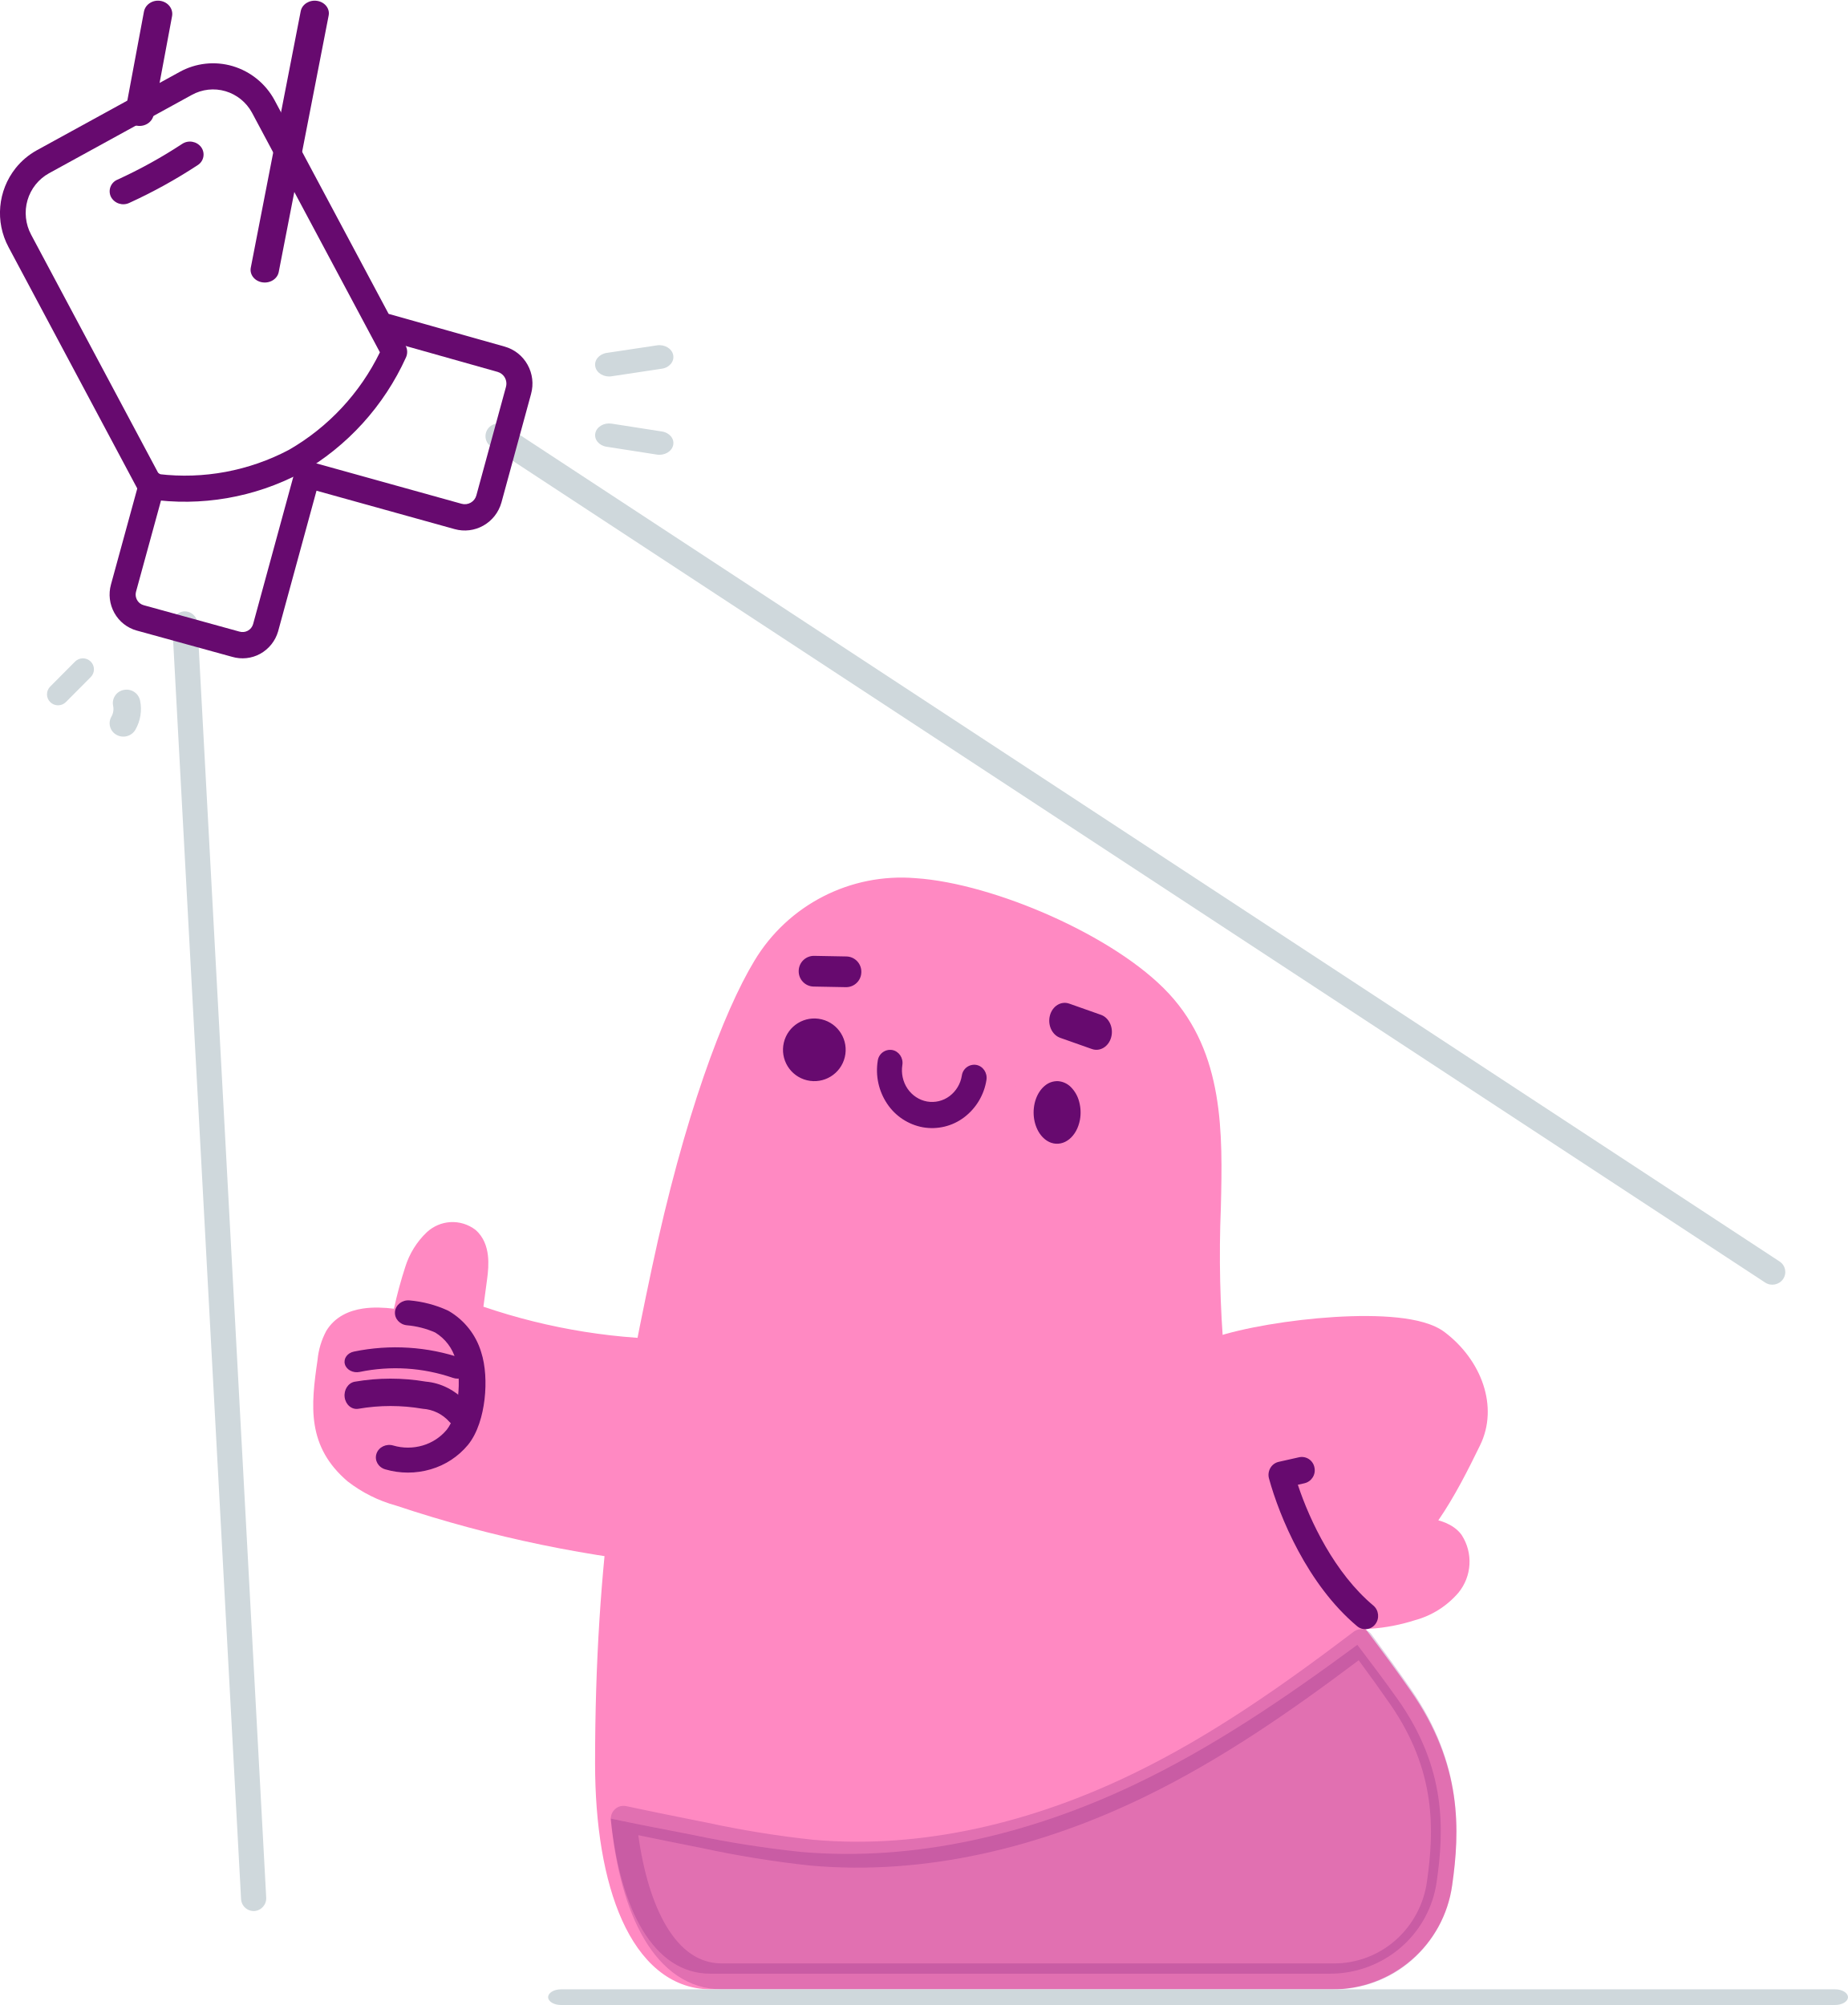
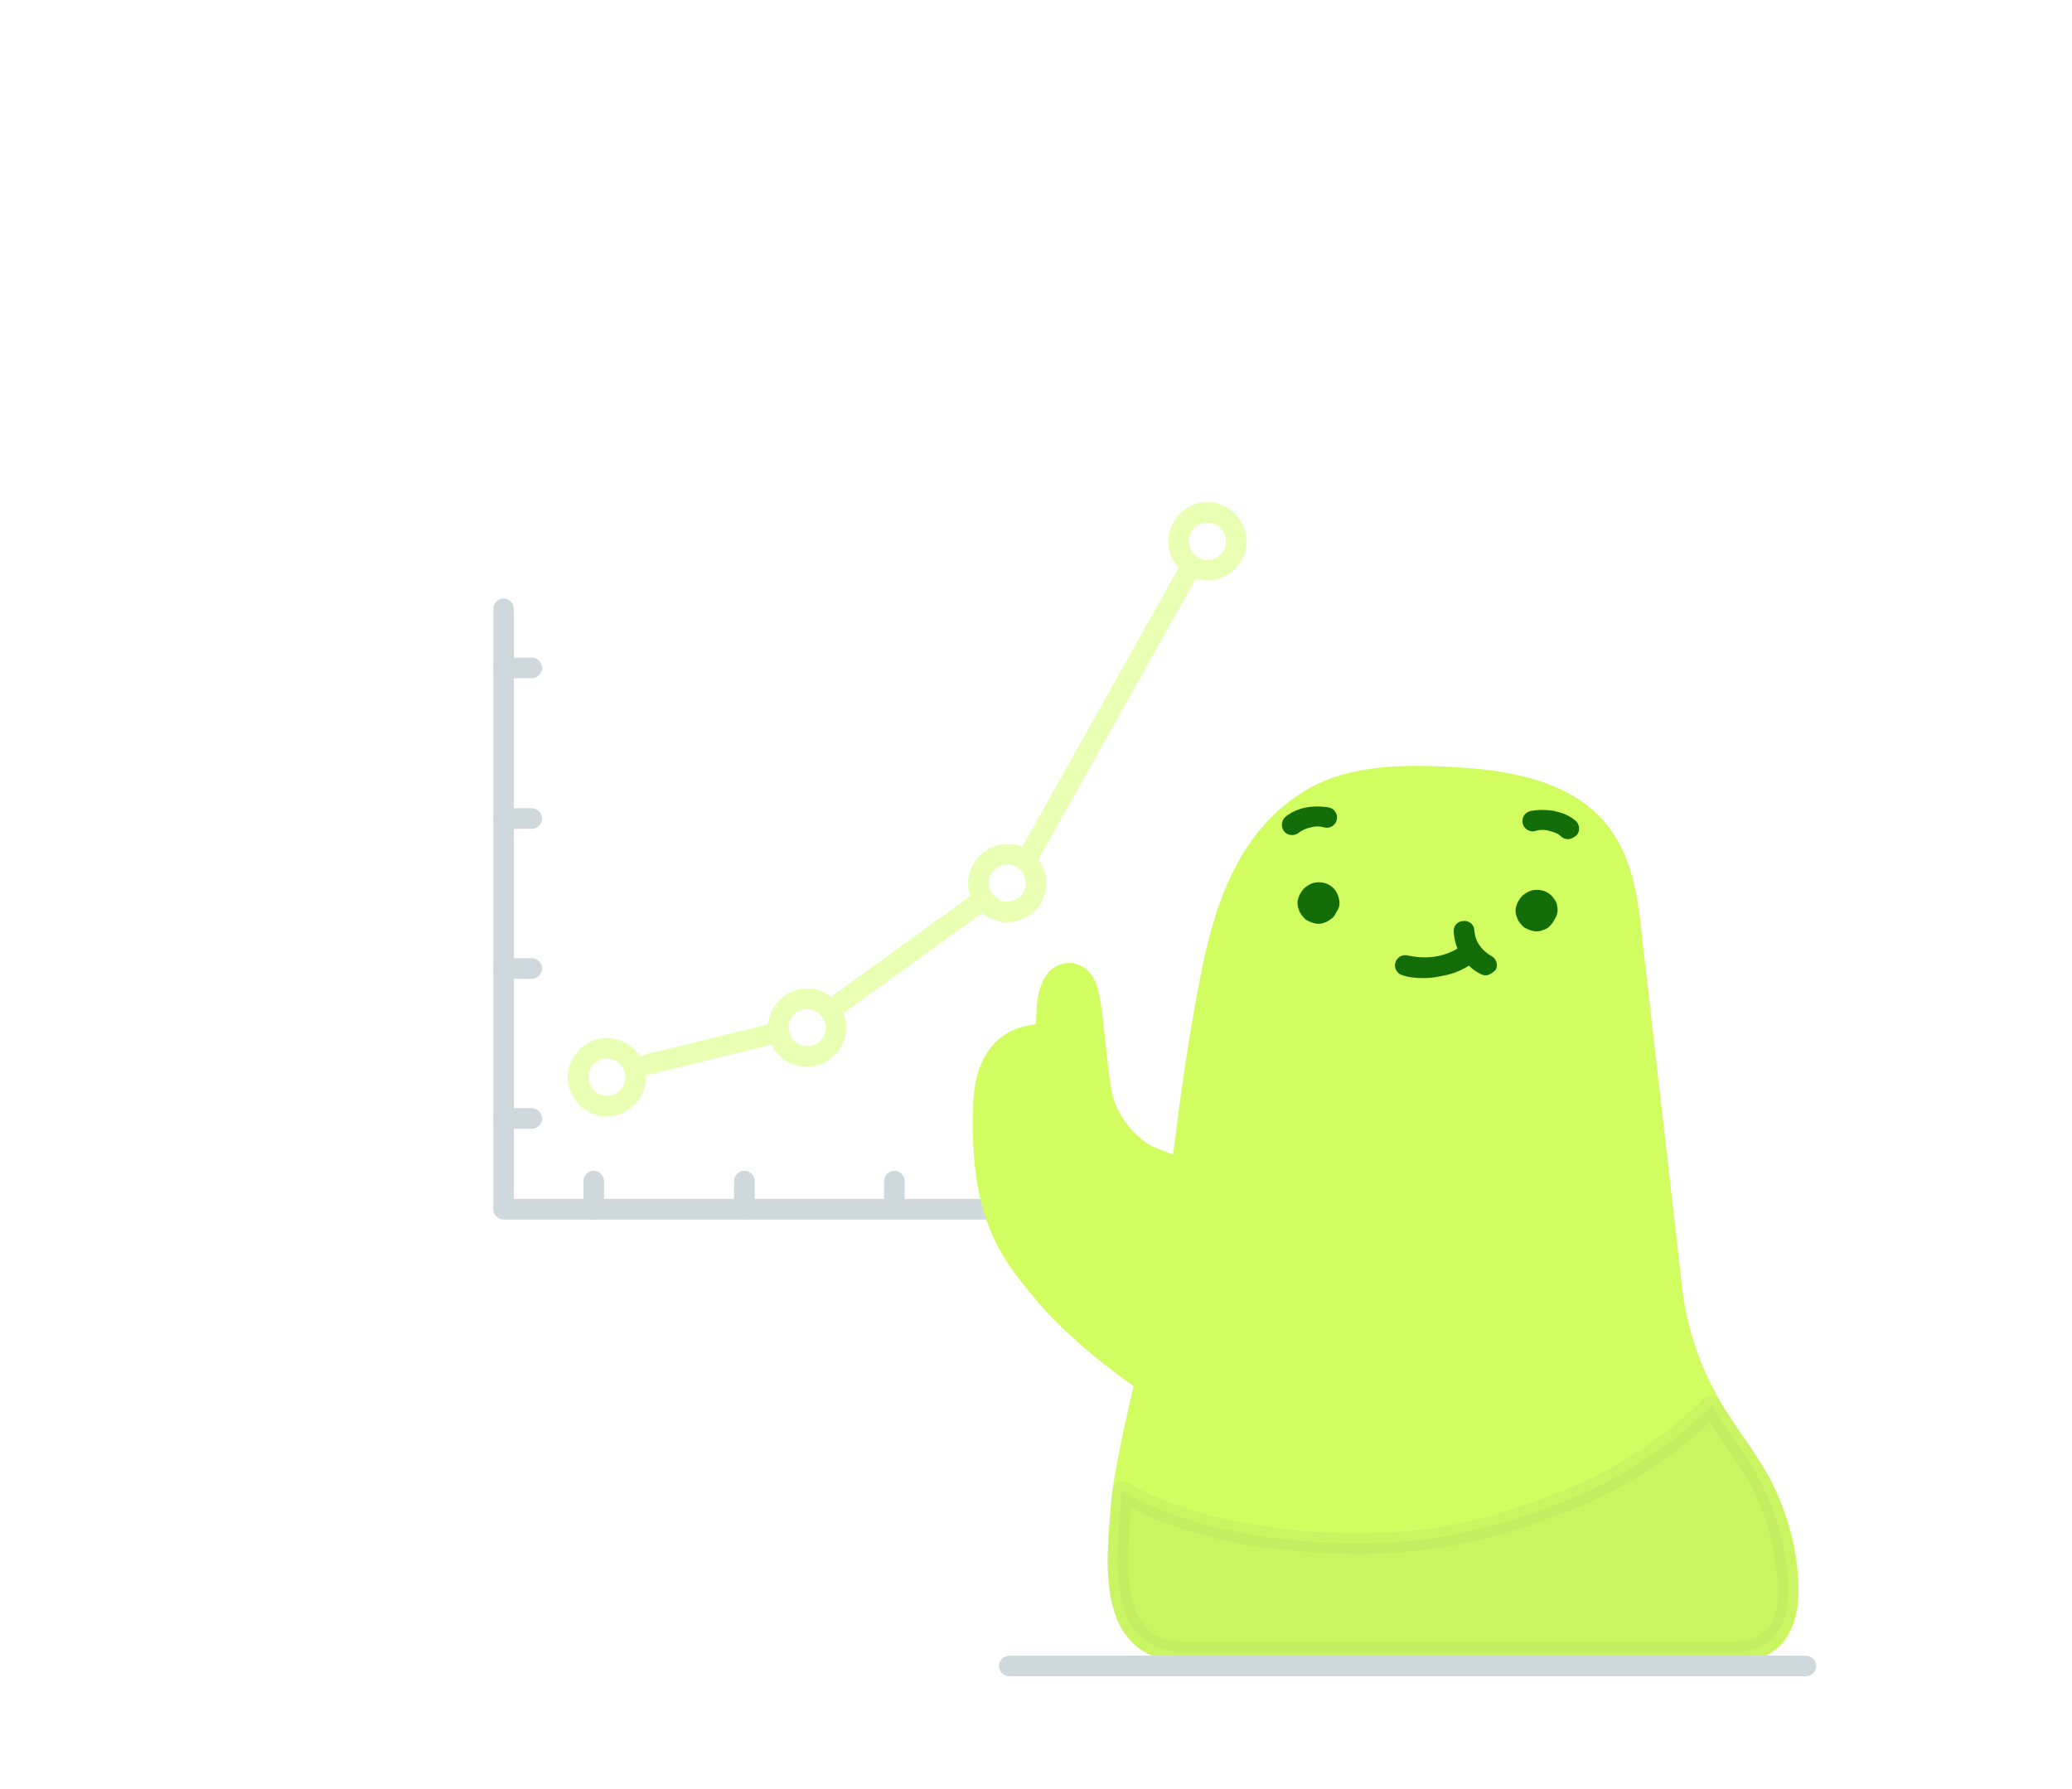
- <svg xmlns="http://www.w3.org/2000/svg" width="94" height="102" fill="none">
-   <path d="M67.566 81.958a8.69 8.69 0 004.147-.293 3.706 3.706 0 001.866-1.172 1.783 1.783 0 00.114-2.083c-.44-.59-1.914-.777-2.254-.111 1.324-1.408 2.276-3.295 3.128-5.04.767-1.572.088-3.583-1.57-4.84-1.66-1.257-8.237-.528-10.861.355l.767 8.53 4.663 4.654z" fill="#FF89C2" />
-   <path fill-rule="evenodd" clip-rule="evenodd" d="M71.086 67.028c.923.098 1.82.303 2.4.742 1.866 1.41 2.767 3.786 1.8 5.76-.603 1.234-1.28 2.59-2.122 3.814.136.036.27.082.397.137.275.12.564.306.77.58l.027.04a2.492 2.492 0 01-.173 2.927 4.453 4.453 0 01-2.223 1.4 9.543 9.543 0 01-4.529.315.674.674 0 01-.36-.187l-4.751-4.731a.679.679 0 01-.197-.42l-.782-8.672a.677.677 0 01.457-.703c1.412-.475 3.82-.89 6.075-1.03 1.133-.07 2.253-.073 3.21.028zm.176 10.577a1.309 1.309 0 00-.368.441.68.68 0 00.21.862.672.672 0 00.88-.087c.054-.057.107-.115.16-.174l.012-.004c.087-.03.224-.049.395-.035.167.013.334.055.471.115.124.054.19.108.22.14a1.133 1.133 0 01-.085 1.288 3.105 3.105 0 01-1.59.981 8.202 8.202 0 01-3.699.309l-4.422-4.404-.71-7.877c1.312-.365 3.304-.69 5.222-.809 1.089-.067 2.128-.067 2.986.024.893.095 1.466.276 1.731.477 1.515 1.145 2 2.859 1.401 4.08-.813 1.664-1.676 3.361-2.814 4.673zm.824 1.072l-.002.002.002-.002z" fill="#FF89C2" />
-   <path d="M35.661 68.833c-3.896.05-7.77-.573-11.445-1.841.093-.642.182-1.284.271-1.925.09-.642.138-1.44-.378-1.864a1.355 1.355 0 00-1.656.096c-.441.4-.768.905-.948 1.467a20.077 20.077 0 00-.7 2.618l-.19-.03c-1.19-.183-2.672-.245-3.304.75-.2.37-.323.775-.36 1.192-.357 2.313-.504 3.985 1.335 5.49a6.704 6.704 0 002.293 1.088 68.35 68.35 0 0015.27 3.024l-.188-10.065z" fill="#FF89C2" />
-   <path fill-rule="evenodd" clip-rule="evenodd" d="M22.906 62.173a1.917 1.917 0 011.279.392c.425.364.582.864.633 1.295.051.427.007.864-.038 1.2-.062.471-.125.943-.19 1.415a30.989 30.989 0 0010.417 1.658.657.657 0 01.659.654l.182 10.23a.673.673 0 01-.206.498.641.641 0 01-.498.178 64.727 64.727 0 01-14.998-3.1 7.054 7.054 0 01-2.465-1.232c-1.01-.864-1.505-1.812-1.676-2.887-.163-1.022-.023-2.129.147-3.285a3.905 3.905 0 01.445-1.483c.446-.734 1.175-1.034 1.862-1.137.526-.08 1.08-.053 1.58.008.156-.716.348-1.423.574-2.119.21-.678.59-1.29 1.1-1.773l.009-.008c.328-.3.745-.477 1.184-.504zm-2.355 5.153l-.104.657-.185-.031c-.56-.09-1.13-.14-1.614-.066-.467.07-.765.239-.936.506a2.55 2.55 0 00-.271.976c-.176 1.189-.279 2.1-.153 2.893.118.74.443 1.404 1.214 2.067a5.766 5.766 0 002.03.994 63.464 63.464 0 0014.002 2.979l-.157-8.835a32.276 32.276 0 01-10.721-1.912.667.667 0 01-.428-.722c.09-.65.177-1.3.264-1.952.042-.315.065-.61.035-.86-.026-.226-.088-.347-.158-.416a.64.64 0 00-.777.062 2.78 2.78 0 00-.74 1.198l-.003.01a20.466 20.466 0 00-.66 2.577l-.638-.125z" fill="#FF89C2" />
-   <path fill-rule="evenodd" clip-rule="evenodd" d="M20.091 66.73c.035-.35.366-.607.74-.575.672.059 1.327.23 1.933.507a.67.67 0 01.068.035 3.628 3.628 0 011.646 2.097c.218.67.267 1.559.17 2.389-.096.824-.349 1.716-.844 2.324l-.002.002a3.86 3.86 0 01-1.895 1.24 4.105 4.105 0 01-2.312 0c-.358-.105-.557-.462-.444-.797.112-.335.494-.52.852-.415.487.143 1.009.143 1.496 0a2.498 2.498 0 001.225-.801c.274-.338.488-.957.573-1.69.084-.723.03-1.433-.12-1.889a2.344 2.344 0 00-1.043-1.37c-.45-.199-.933-.323-1.429-.366-.373-.033-.648-.342-.613-.692z" fill="#670A6F" />
-   <path fill-rule="evenodd" clip-rule="evenodd" d="M21.502 71.668a9.616 9.616 0 00-3.27 0c-.336.058-.649-.203-.7-.584-.05-.38.18-.735.515-.793a10.696 10.696 0 013.615-.004c.768.067 1.492.434 2.048 1.04a.764.764 0 01.017.985.564.564 0 01-.868.02 1.985 1.985 0 00-1.357-.664zM23.04 70.096a8.978 8.978 0 00-4.744-.302c-.335.07-.672-.106-.753-.392-.081-.286.124-.574.46-.643 1.833-.38 3.76-.258 5.507.35.319.112.472.422.342.695-.13.272-.494.403-.813.292z" fill="#670A6F" />
-   <path d="M31.068 89.628c0-10.399 1.229-17.259 2.853-24.93 1.625-7.67 3.598-12.866 5.105-15.363a8.003 8.003 0 017.54-3.866c3.79.253 9.791 2.85 12.37 5.64 2.579 2.79 2.544 6.537 2.448 10.347a59.872 59.872 0 00.174 7.596c.383 3.661 1.56 6.712 4.3 10.282 1.624 2.122 3.715 4.794 5.226 6.973 2.505 3.565 2.374 6.751 1.995 9.397a5.462 5.462 0 01-5.466 4.702H36.252c-3.424-.021-5.184-4.676-5.184-10.778z" fill="#FF89C2" />
-   <path fill-rule="evenodd" clip-rule="evenodd" d="M46.473 45.984a7.402 7.402 0 00-6.97 3.569v.002c-1.462 2.418-3.43 7.556-5.059 15.238-1.63 7.687-2.857 14.532-2.857 24.92 0 3.017.438 5.617 1.258 7.438.82 1.821 1.947 2.728 3.304 2.738H67.72a4.838 4.838 0 004.844-4.16v-.003c.371-2.584.488-5.587-1.895-8.973l-.002-.003c-1.239-1.784-2.868-3.9-4.321-5.786-.318-.412-.627-.813-.922-1.198m-4.638-18.39c.098-3.877.096-7.356-2.29-9.932-1.212-1.31-3.28-2.619-5.554-3.637-2.27-1.016-4.655-1.702-6.458-1.822h-.012m.105-1.31a8.719 8.719 0 00-8.202 4.202c-1.573 2.602-3.577 7.906-5.218 15.643-1.64 7.732-2.887 14.677-2.887 25.193 0 3.116.448 5.922 1.375 7.978.926 2.056 2.408 3.499 4.496 3.512H67.71a6.145 6.145 0 006.157-5.292c.393-2.733.539-6.133-2.12-9.912-1.259-1.813-2.914-3.961-4.366-5.847l-.912-1.185v-.001c-2.688-3.497-3.822-6.449-4.195-9.996a59.443 59.443 0 01-.172-7.546v-.01c.095-3.778.166-7.832-2.639-10.862-1.383-1.494-3.633-2.892-5.983-3.944-2.351-1.052-4.891-1.798-6.902-1.933z" fill="#FF89C2" />
-   <path opacity=".2" d="M35.246 93.35c1.822.383 3.662.671 5.514.865 5.781.501 11.628-.908 16.863-3.386 4.072-1.924 7.795-4.475 11.422-7.151.721.947 1.42 1.88 2.032 2.741 2.513 3.537 2.381 6.698 2.001 9.322a5.402 5.402 0 01-1.852 3.356 5.509 5.509 0 01-3.632 1.309H36.133c-2.889 0-4.593-3.26-5.065-7.886 1.381.29 2.78.558 4.178.83z" fill="#670A6F" />
-   <path opacity=".2" fill-rule="evenodd" clip-rule="evenodd" d="M68.857 83.012a.64.64 0 01.905.132c.713.964 1.41 1.92 2.02 2.804 2.62 3.792 2.475 7.204 2.09 9.946a6.197 6.197 0 01-2.05 3.819 5.997 5.997 0 01-4.015 1.49H36.721c-1.722 0-3.04-1.017-3.953-2.564-.905-1.532-1.458-3.644-1.696-6.045a.666.666 0 01.212-.557.64.64 0 01.566-.154c1.159.25 2.33.484 3.507.72.204.04.408.08.612.122l.01.002a51.68 51.68 0 005.377.867c5.57.496 11.228-.9 16.321-3.38 3.967-1.927 7.604-4.488 11.18-7.202zm.256 1.449c-3.432 2.585-6.99 5.054-10.877 6.943-5.25 2.556-11.145 4.026-17 3.503h-.01a52.945 52.945 0 01-5.512-.89l-.605-.12c-.88-.177-1.764-.353-2.642-.537.265 1.898.746 3.473 1.411 4.6.759 1.285 1.71 1.925 2.843 1.925h31.097a4.714 4.714 0 003.159-1.172 4.872 4.872 0 001.611-3.003v-.002c.366-2.592.48-5.605-1.866-9.002a96.953 96.953 0 00-1.609-2.245z" fill="#670A6F" />
-   <path fill-rule="evenodd" clip-rule="evenodd" d="M42.973 53.78a1.594 1.594 0 10-3.1-.746 1.594 1.594 0 003.1.746zM54.934 56.967a2.102 2.102 0 00-.04-.921 1.632 1.632 0 00-.416-.738 1.025 1.025 0 00-.652-.306.972.972 0 00-.67.226c-.202.163-.364.4-.464.685-.101.284-.136.602-.102.913.034.31.137.601.294.835.158.233.364.4.593.477a.908.908 0 00.469.03c.156-.03.306-.102.442-.211.135-.109.253-.252.347-.422.094-.17.161-.363.199-.568zM40.628 49.393a.774.774 0 01.783-.766l1.65.031a.775.775 0 01.753.796.774.774 0 01-.782.766l-1.65-.031a.775.775 0 01-.754-.796zM53.407 51.661c.127-.48.567-.751.982-.604l1.614.57c.415.146.649.655.522 1.135s-.566.751-.981.605l-1.614-.57c-.415-.147-.65-.655-.523-1.136zM45.38 53.416c.346.061.579.404.52.767-.067.42.028.852.263 1.2.236.347.594.582.995.654a1.48 1.48 0 001.144-.275 1.62 1.62 0 00.624-1.043.638.638 0 01.732-.545c.346.062.578.405.52.768a2.96 2.96 0 01-1.14 1.904 2.705 2.705 0 01-2.092.503l.106-.656-.106.656a2.792 2.792 0 01-1.817-1.196 3.052 3.052 0 01-.48-2.192.638.638 0 01.731-.545zM66.862 74.651a.677.677 0 01-.5.805l-.344.078c.613 1.851 1.879 4.5 3.841 6.145.281.236.324.662.097.952a.64.64 0 01-.921.1c-2.525-2.116-3.954-5.578-4.485-7.517a.697.697 0 01.069-.532.656.656 0 01.422-.313l1.043-.235a.655.655 0 01.778.517z" fill="#670A6F" />
-   <path fill-rule="evenodd" clip-rule="evenodd" d="M24.807 21.829a.667.667 0 01.914-.177l64.8 42.522c.303.198.384.599.181.895a.667.667 0 01-.913.178L24.988 22.725a.638.638 0 01-.181-.896zM9.368 31.103a.646.646 0 01.675.617l3.498 64.81a.65.65 0 01-.604.69.646.646 0 01-.675-.618l-3.498-64.81a.65.65 0 01.604-.69z" fill="#CFD8DC" />
-   <path fill-rule="evenodd" clip-rule="evenodd" d="M8.161.044c.395.064.66.413.591.78l-.938 5.024c-.069.367-.444.612-.84.549-.394-.064-.659-.413-.59-.78L7.322.593c.069-.367.444-.613.84-.549z" fill="#670A6F" />
-   <path fill-rule="evenodd" clip-rule="evenodd" d="M11.47 4.64a2.23 2.23 0 00-1.715.19l-.003.001-7.26 3.984c-.261.144-.492.34-.68.574a2.314 2.314 0 00-.492 1.69c.031.301.12.593.263.858v.002l6.496 12.18c2.277.27 4.583-.16 6.62-1.235a11.577 11.577 0 004.626-4.962L12.817 5.73a2.268 2.268 0 00-1.347-1.09zm-2.34-.977a3.52 3.52 0 012.705-.299 3.58 3.58 0 012.127 1.725l.003.006 6.668 12.492a.673.673 0 01.019.594 12.904 12.904 0 01-5.339 5.875 12.614 12.614 0 01-7.743 1.335.654.654 0 01-.481-.341L.434 12.572a3.672 3.672 0 01.362-4.019c.296-.37.66-.678 1.073-.906l7.26-3.983z" fill="#670A6F" />
-   <path fill-rule="evenodd" clip-rule="evenodd" d="M16.131.044c.393.06.656.394.587.745l-2.54 13.05c-.068.35-.441.585-.834.524-.392-.06-.655-.394-.587-.745l2.54-13.05c.068-.35.441-.585.834-.524zM19.04 16.455a.661.661 0 01.816-.464l5.814 1.641a1.929 1.929 0 011.166.923 1.966 1.966 0 01.178 1.483v.002l-1.507 5.523c-.139.498-.468.92-.914 1.173a1.92 1.92 0 01-1.466.182L16.1 24.964l-1.952 7.15-.003.012a1.91 1.91 0 01-.91 1.136 1.872 1.872 0 01-1.43.152l-4.85-1.336h-.002a1.873 1.873 0 01-1.135-.897 1.914 1.914 0 01-.174-1.443l1.444-5.271A.661.661 0 017.903 24a.67.67 0 01.462.823l-1.444 5.272v.001a.567.567 0 00.193.594.555.555 0 00.193.098h.001l4.853 1.338c.006 0 .01.002.016.004a.556.556 0 00.697-.378L15 23.963a.662.662 0 01.814-.467l7.664 2.132a.609.609 0 00.754-.427v-.002l1.505-5.517v-.002a.62.62 0 00-.21-.65.606.606 0 00-.212-.11L19.5 17.28a.67.67 0 01-.46-.825zM10.232 7.486a.635.635 0 01-.174.913 25.952 25.952 0 01-3.487 1.926.711.711 0 01-.926-.307.642.642 0 01.324-.876A24.543 24.543 0 009.267 7.32a.718.718 0 01.965.165z" fill="#670A6F" />
-   <path fill-rule="evenodd" clip-rule="evenodd" d="M27.882 101.602c0-.22.293-.399.655-.399h64.808c.362 0 .656.179.656.399 0 .22-.294.398-.656.398H28.538c-.363 0-.656-.178-.656-.398zM30.284 22.031c.071-.324.442-.539.828-.479l2.56.399c.387.06.642.372.57.696-.071.324-.442.539-.828.479l-2.56-.399c-.387-.06-.642-.372-.57-.696zM34.243 18.057c.069.329-.189.642-.575.7l-2.562.386c-.386.058-.755-.16-.824-.489-.068-.328.19-.64.576-.7l2.562-.385c.386-.058.755.16.823.488zM6.296 35.1a.699.699 0 01.827.527c.109.511.025 1.044-.238 1.5a.71.71 0 01-.951.26.67.67 0 01-.269-.925.788.788 0 00.089-.559.68.68 0 01.542-.804zM4.612 33.653a.557.557 0 01.005.79l-1.264 1.272a.565.565 0 01-.796.005.557.557 0 01-.005-.79l1.264-1.272a.565.565 0 01.796-.005z" fill="#CFD8DC" />
+ <svg xmlns="http://www.w3.org/2000/svg" width="139" height="120" fill="none">
+   <path d="M85.107 81.831H33.784a.71.71 0 01-.692-.692V40.847a.71.71 0 01.692-.693.71.71 0 01.692.693v39.6h50.631a.71.71 0 01.692.692.71.71 0 01-.692.692z" fill="#CFD8DC" />
+   <path d="M42.553 72.323a.75.75 0 01-.693-.507.688.688 0 01.508-.831l9.738-2.4a.688.688 0 11.323 1.338l-9.738 2.4h-.139zM55.661 68.493a.658.658 0 01-.554-.277.716.716 0 01.139-.97l10.338-7.476a.716.716 0 01.97.138.716.716 0 01-.139.97l-10.338 7.476a.744.744 0 01-.416.139zM68.816 58.477a.855.855 0 01-.324-.092c-.323-.185-.461-.6-.276-.923l11.123-19.847c.184-.323.6-.461.923-.276.323.184.461.6.277.923L69.415 58.108c-.138.23-.369.369-.6.369z" fill="#E9FFB4" />
+   <path d="M39.831 81.83a.71.71 0 01-.692-.692v-1.892a.71.71 0 01.692-.692.71.71 0 01.692.692v1.892a.71.71 0 01-.692.693zM49.938 81.83a.71.71 0 01-.692-.692v-1.892a.71.71 0 01.692-.692.71.71 0 01.693.692v1.892a.71.71 0 01-.693.693zM59.999 81.83a.71.71 0 01-.692-.692v-1.892a.71.71 0 01.692-.692.71.71 0 01.692.692v1.892a.71.71 0 01-.692.693zM70.061 81.83a.71.71 0 01-.692-.692v-1.892a.71.71 0 01.692-.692.71.71 0 01.693.692v1.892a.71.71 0 01-.693.693zM80.122 81.83a.71.71 0 01-.692-.692v-1.892a.71.71 0 01.692-.692.71.71 0 01.692.692v1.892a.71.71 0 01-.692.693zM35.676 75.738h-1.892a.71.71 0 01-.692-.692.71.71 0 01.692-.693h1.892a.71.71 0 01.693.693.71.71 0 01-.693.692zM35.676 65.677h-1.892a.71.71 0 01-.692-.693.71.71 0 01.692-.692h1.892a.71.71 0 01.693.692.71.71 0 01-.693.693zM35.676 55.615h-1.892a.71.71 0 01-.692-.692.71.71 0 01.692-.693h1.892a.71.71 0 01.693.693.71.71 0 01-.693.692zM35.676 45.508h-1.892a.71.71 0 01-.692-.693.71.71 0 01.692-.692h1.892a.71.71 0 01.693.692.71.71 0 01-.693.693z" fill="#CFD8DC" />
+   <path d="M40.707 74.908c-1.43 0-2.585-1.154-2.63-2.585 0-1.476 1.2-2.676 2.63-2.676s2.63 1.2 2.63 2.63c0 1.431-1.2 2.631-2.63 2.631zm0-3.877c-.692 0-1.246.554-1.246 1.246.046.693.6 1.246 1.246 1.246.692 0 1.246-.553 1.246-1.246 0-.692-.554-1.246-1.246-1.246zM54.139 71.585c-1.431 0-2.585-1.108-2.631-2.585 0-1.477 1.2-2.677 2.63-2.677 1.431 0 2.631 1.2 2.631 2.631 0 1.43-1.2 2.63-2.63 2.63zm0-3.877c-.693 0-1.247.554-1.247 1.246.047.692.554 1.246 1.247 1.246.692 0 1.246-.554 1.246-1.246a1.24 1.24 0 00-1.246-1.246zM67.568 61.892c-1.43 0-2.584-1.153-2.63-2.584 0-1.477 1.2-2.677 2.63-2.677 1.431 0 2.631 1.2 2.631 2.63 0 1.431-1.2 2.631-2.63 2.631zm0-3.877c-.692 0-1.246.554-1.246 1.247.046.692.6 1.246 1.246 1.246.693 0 1.246-.554 1.246-1.246a1.24 1.24 0 00-1.246-1.246zM81 38.954c-1.43 0-2.63-1.2-2.63-2.63 0-1.432 1.2-2.632 2.63-2.632s2.63 1.2 2.63 2.631c0 1.43-1.2 2.63-2.63 2.63zm0-3.877a1.24 1.24 0 00-1.246 1.246A1.24 1.24 0 0081 37.57c.692 0 1.246-.553 1.246-1.246 0-.692-.554-1.246-1.246-1.246z" fill="#E9FFB4" />
+   <path d="M79.753 110.862h36.369c3.969 0 4.016-3.323 3.831-5.354-.231-2.308-.923-4.523-2.077-6.508-1.108-1.846-2.446-3.461-3.462-5.4a20.23 20.23 0 01-2.353-7.984l-2.585-22.57c-.277-2.63-.646-5.353-2.308-7.384-2.261-2.77-6.277-3.37-9.83-3.554-3.324-.185-6.831-.139-9.6 1.615-4.108 2.585-5.631 7.339-6.554 12.093-.647 3.277-1.2 7.015-1.616 10.338-.738 5.723-1.707 11.123-2.077 13.292-.6 3.554-2.076 8.493-2.307 12.093-.37 4.246-.693 9.323 4.569 9.323z" fill="#D2FD61" />
+   <path d="M116.123 111.554h-36.37c-1.707 0-3.046-.508-3.923-1.477-1.892-2.077-1.569-5.816-1.338-8.585.138-2.308.784-5.077 1.384-7.754.37-1.569.693-3.092.924-4.384l.184-.97a264.427 264.427 0 001.892-12.276c.324-2.677.877-6.647 1.616-10.385.877-4.615 2.4-9.739 6.877-12.554 2.907-1.846 6.507-1.892 10.015-1.708 3.508.185 7.846.785 10.339 3.785 1.754 2.123 2.169 4.892 2.446 7.754l2.584 22.569c.231 2.77.97 5.354 2.262 7.754.554 1.108 1.246 2.077 1.938 3.092.508.739 1.016 1.477 1.477 2.262a16.53 16.53 0 012.17 6.784c.138 1.431.138 3.462-1.062 4.847-.785.83-1.938 1.246-3.415 1.246zM95.03 52.708c-2.492 0-4.938.323-6.923 1.569-4.015 2.538-5.4 7.292-6.23 11.63-.739 3.693-1.293 7.616-1.616 10.293-.646 4.984-1.477 9.784-1.892 12.323l-.185.97a87.14 87.14 0 01-.923 4.476c-.6 2.63-1.2 5.354-1.385 7.569-.23 2.493-.507 5.954.97 7.523.646.693 1.615 1.062 2.907 1.062h36.37c1.107 0 1.892-.277 2.4-.831.877-.969.83-2.584.738-3.738-.231-2.262-.877-4.339-1.984-6.231-.462-.739-.97-1.477-1.431-2.17-.693-1.015-1.431-2.076-2.031-3.23-1.385-2.539-2.169-5.354-2.446-8.262l-2.585-22.569c-.277-2.677-.646-5.17-2.169-7.015-2.123-2.585-6.092-3.139-9.323-3.323-.739 0-1.477-.046-2.262-.046z" fill="#D2FD61" />
+   <g opacity=".2" fill="#0B175E">
+     <path opacity=".2" d="M75.138 101.538c.047-.462.093-.969.139-1.477 3.23 1.846 7.246 2.954 12.277 3.369 7.892.6 12.461-.831 16.754-2.446a29.332 29.332 0 0010.523-6.646c.969 1.615 2.077 3.046 3.046 4.661a17.271 17.271 0 012.031 6.508c.184 2.077.184 5.354-3.831 5.354h-36.37c-5.215 0-4.892-5.077-4.569-9.323z" />
+     <path opacity=".2" d="M116.076 111.553H79.707c-1.661 0-3-.507-3.877-1.476-1.892-2.031-1.615-5.677-1.384-8.585.046-.462.092-.969.138-1.477a.6.6 0 01.37-.554c.23-.092.46-.092.646 0 3.138 1.8 7.061 2.862 12 3.277 7.753.6 12.184-.785 16.43-2.4 3.831-1.384 7.385-3.646 10.293-6.508.138-.138.369-.23.553-.184.231.046.416.138.508.323.462.785 1.015 1.57 1.523 2.308.508.738 1.062 1.523 1.523 2.353 1.154 2.17 1.893 4.431 2.123 6.785.139 1.569.139 3.508-1.061 4.846-.739.877-1.893 1.292-3.416 1.292zm-40.246-9.969c-.184 2.677-.461 5.954 1.016 7.569.646.693 1.569 1.016 2.861 1.016h36.369c1.108 0 1.939-.277 2.447-.831.83-.923.83-2.492.692-3.785a16.625 16.625 0 00-1.939-6.23c-.461-.785-.969-1.523-1.477-2.262-.369-.508-.738-1.061-1.107-1.615a29.482 29.482 0 01-10.154 6.184c-4.385 1.662-9.046 3.093-17.03 2.493-4.662-.37-8.493-1.339-11.632-2.954 0 .138-.046.277-.046.415z" />
+   </g>
+   <path d="M95.493 65.63c-.508 0-.97-.045-1.385-.184a.688.688 0 11.323-1.338c.6.138 1.339.184 2.031.046.646-.138 1.292-.415 1.754-.83.277-.232.738-.232.969.092.23.276.23.738-.092.969a4.813 4.813 0 01-2.4 1.107c-.416.093-.831.139-1.2.139z" fill="#136D09" />
+   <path fill-rule="evenodd" clip-rule="evenodd" d="M89.86 60.6c0-.277-.092-.554-.23-.785a1.276 1.276 0 00-.6-.507c-.231-.093-.508-.139-.785-.093-.277.046-.508.185-.738.37a1.738 1.738 0 00-.416.692c-.092.277-.046.554.047.785.092.276.276.461.461.646.23.138.462.23.739.277.184 0 .369 0 .553-.093.185-.046.323-.184.462-.277.138-.092.23-.277.323-.461a.887.887 0 00.185-.554zM104.491 61.108c0-.277-.046-.554-.23-.785a1.282 1.282 0 00-.6-.508c-.231-.092-.508-.138-.785-.092-.277.046-.508.185-.738.37a1.731 1.731 0 00-.416.692c-.092.277-.046.554.046.784.093.277.277.462.462.646.231.139.461.231.738.277.185 0 .37 0 .554-.092a.96.96 0 00.462-.277 1.66 1.66 0 00.323-.461c.138-.231.184-.416.184-.554z" fill="#136D09" />
+   <path d="M99.646 65.446a.857.857 0 01-.323-.092 3.028 3.028 0 01-1.247-1.154c-.323-.462-.507-1.015-.553-1.662a.654.654 0 01.646-.738c.369-.046.738.23.738.646.046.416.139.692.37 1.016.184.276.461.507.784.692.323.184.462.6.277.923-.231.23-.462.37-.692.37zM86.677 56.03a.658.658 0 01-.554-.276.716.716 0 01.138-.97 3.166 3.166 0 011.339-.6 4.479 4.479 0 011.57 0 .688.688 0 11-.324 1.339 1.571 1.571 0 00-.923 0c-.277.046-.6.184-.877.415a.869.869 0 01-.37.093zM105.184 56.308a.66.66 0 01-.461-.184c-.185-.185-.416-.277-.785-.37a1.57 1.57 0 00-.923 0 .689.689 0 11-.323-1.338 4.478 4.478 0 011.569 0c.416.092.923.23 1.431.646.277.23.323.692.092.97-.23.184-.415.276-.6.276z" fill="#136D09" />
+   <path d="M121.154 112.477H67.708a.71.71 0 01-.692-.692.71.71 0 01.692-.692h53.446a.71.71 0 01.692.692.71.71 0 01-.692.692z" fill="#CFD8DC" />
+   <path d="M80.26 78.646s-2.584-.646-3.645-1.339c-1.2-.83-2.123-2.03-2.539-3.415-.461-1.57-.692-6.785-1.2-7.754-.6-1.154-1.661-.83-2.03-.323-.693.97-.6 2.4-.647 3.6-1.477.046-2.723.415-3.507 1.8-.739 1.292-.739 2.862-.739 4.338 0 6.277 1.892 8.677 4.062 11.262 1.938 2.262 4.754 4.523 7.2 6.185" fill="#D2FD61" />
+   <path d="M77.216 93.692a.524.524 0 01-.37-.138c-2.954-1.985-5.63-4.293-7.338-6.323-2.077-2.493-4.246-5.031-4.246-11.723 0-1.523 0-3.231.83-4.662.877-1.523 2.216-1.984 3.416-2.123 0-1.108.046-2.4.738-3.37a1.866 1.866 0 011.616-.738c.369.047 1.107.231 1.569 1.154.323.6.508 2.03.738 4.292.139 1.431.324 2.908.508 3.6.37 1.2 1.154 2.262 2.262 3.047.784.507 2.723 1.061 3.415 1.246a.688.688 0 11-.323 1.338c-.277-.046-2.723-.692-3.877-1.43-1.385-.97-2.354-2.308-2.815-3.785-.231-.785-.416-2.262-.554-3.83-.139-1.432-.37-3.416-.6-3.785-.093-.185-.231-.416-.462-.416a.585.585 0 00-.415.185c-.462.646-.462 1.661-.508 2.63v.6c0 .37-.323.647-.692.647-1.523.046-2.354.461-2.908 1.43-.646 1.154-.646 2.585-.646 4.016 0 6.184 1.892 8.446 3.877 10.8 1.662 1.938 4.2 4.108 7.062 6.046.323.23.415.646.184.97 0 .23-.23.322-.461.322z" fill="#D2FD61" />
</svg>
